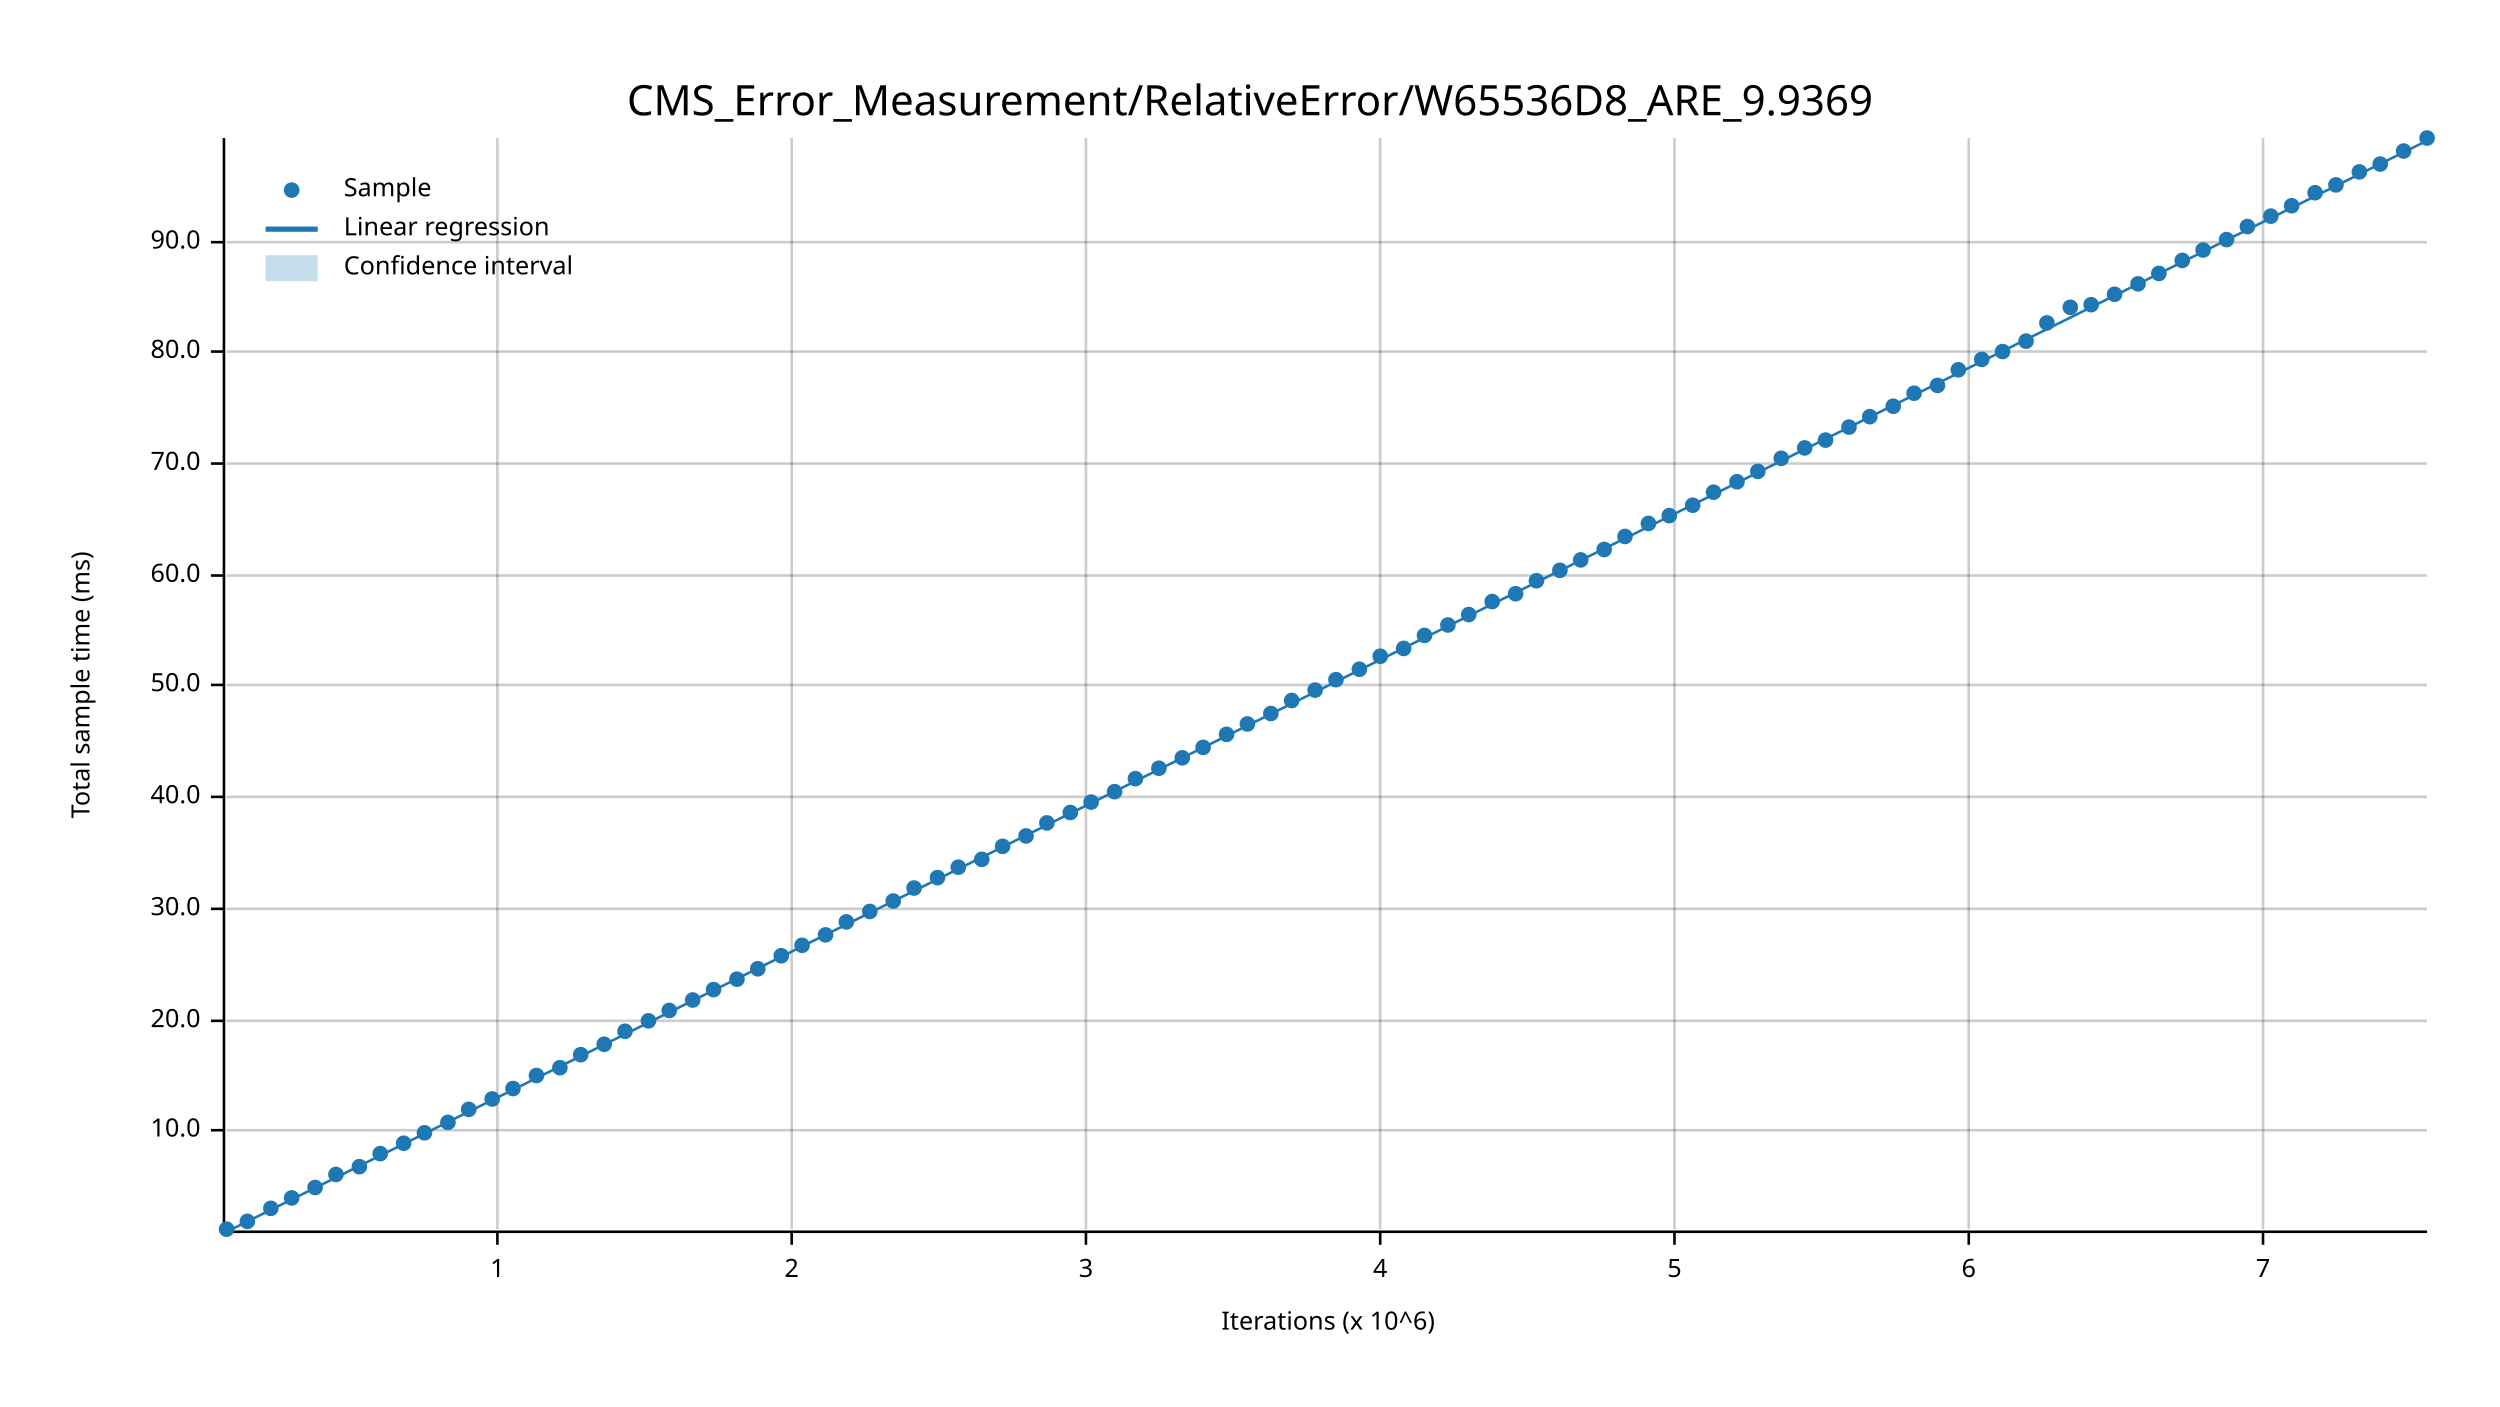
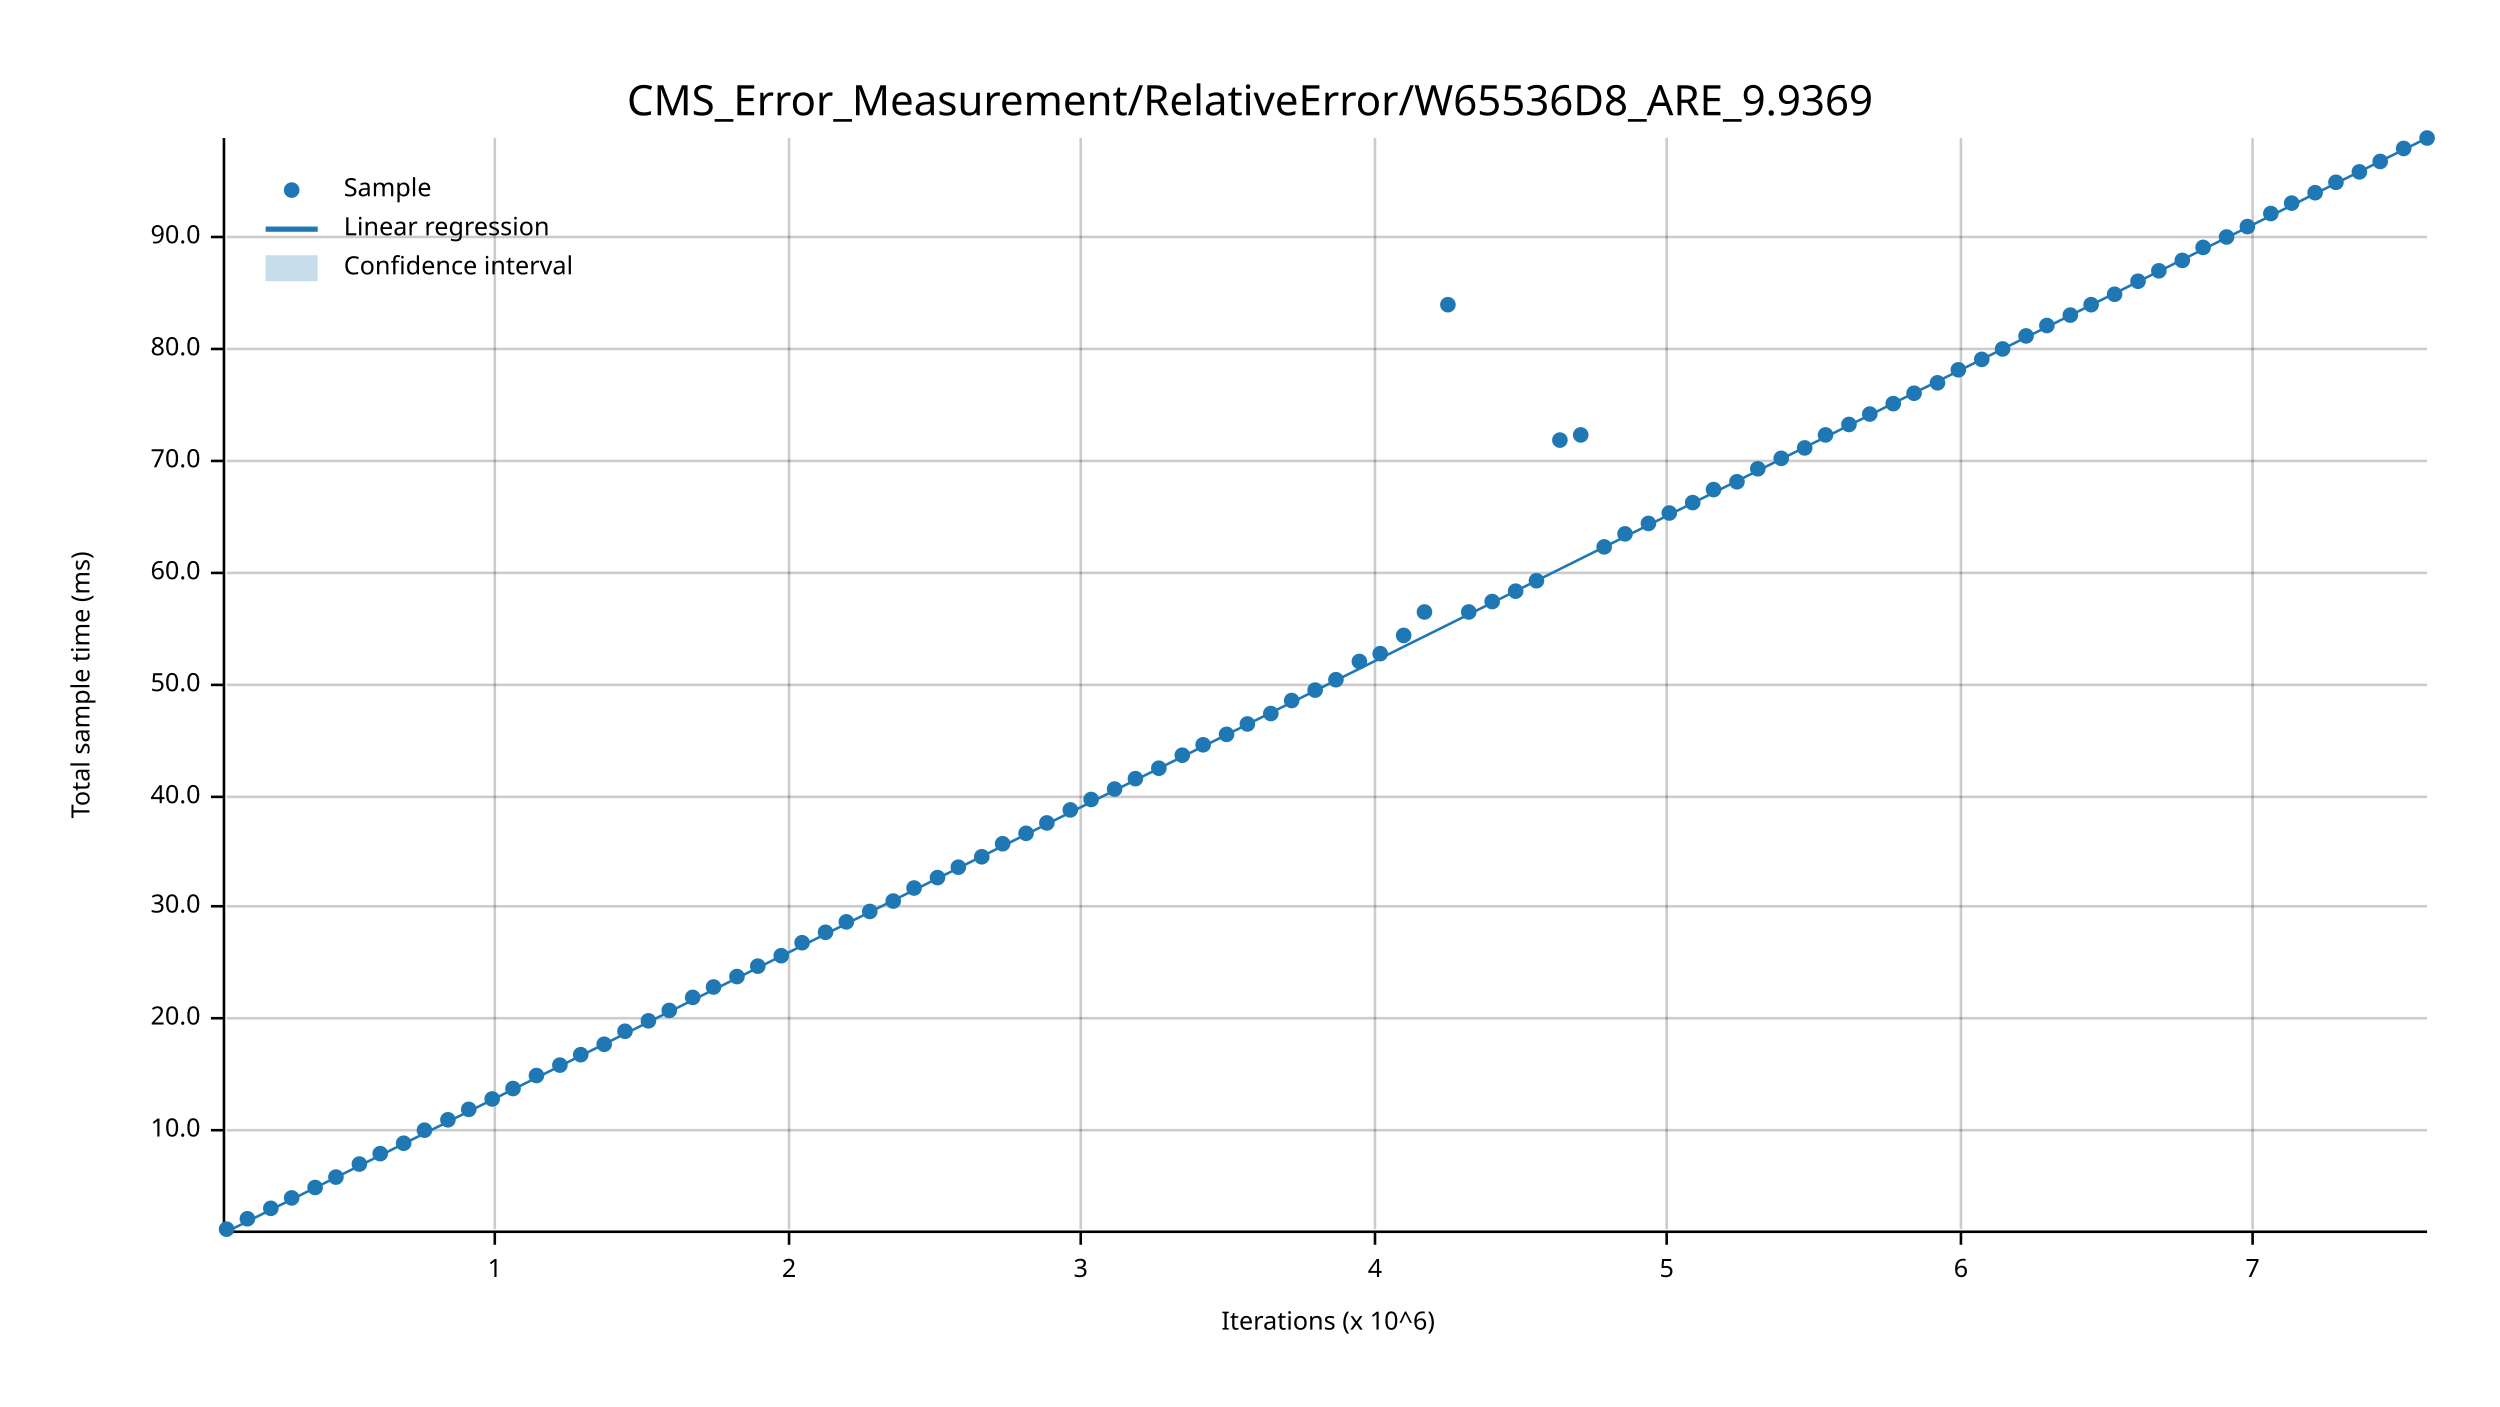
<svg xmlns="http://www.w3.org/2000/svg" width="960" height="540" viewBox="0 0 960 540">
  <text x="480" y="32" dy="0.76em" text-anchor="middle" font-family="sans-serif" font-size="16.129" opacity="1" fill="#000000">
CMS_Error_Measurement/RelativeError/W65536D8_ARE_9.9369
</text>
  <text x="27" y="263" dy="0.76em" text-anchor="middle" font-family="sans-serif" font-size="9.677" opacity="1" fill="#000000" transform="rotate(270, 27, 263)">
Total sample time (ms)
</text>
  <text x="510" y="513" dy="-0.5ex" text-anchor="middle" font-family="sans-serif" font-size="9.677" opacity="1" fill="#000000">
Iterations (x 10^6)
</text>
-   <line opacity="0.2" stroke="#000000" stroke-width="1" x1="191" y1="472" x2="191" y2="53" />
-   <line opacity="0.2" stroke="#000000" stroke-width="1" x1="304" y1="472" x2="304" y2="53" />
-   <line opacity="0.2" stroke="#000000" stroke-width="1" x1="417" y1="472" x2="417" y2="53" />
-   <line opacity="0.2" stroke="#000000" stroke-width="1" x1="530" y1="472" x2="530" y2="53" />
-   <line opacity="0.2" stroke="#000000" stroke-width="1" x1="643" y1="472" x2="643" y2="53" />
-   <line opacity="0.2" stroke="#000000" stroke-width="1" x1="756" y1="472" x2="756" y2="53" />
-   <line opacity="0.2" stroke="#000000" stroke-width="1" x1="869" y1="472" x2="869" y2="53" />
+   <line opacity="0.2" stroke="#000000" stroke-width="1" x1="190" y1="472" x2="190" y2="53" />
+   <line opacity="0.2" stroke="#000000" stroke-width="1" x1="303" y1="472" x2="303" y2="53" />
+   <line opacity="0.2" stroke="#000000" stroke-width="1" x1="415" y1="472" x2="415" y2="53" />
+   <line opacity="0.2" stroke="#000000" stroke-width="1" x1="528" y1="472" x2="528" y2="53" />
+   <line opacity="0.2" stroke="#000000" stroke-width="1" x1="640" y1="472" x2="640" y2="53" />
+   <line opacity="0.2" stroke="#000000" stroke-width="1" x1="753" y1="472" x2="753" y2="53" />
+   <line opacity="0.2" stroke="#000000" stroke-width="1" x1="865" y1="472" x2="865" y2="53" />
  <line opacity="0.2" stroke="#000000" stroke-width="1" x1="87" y1="434" x2="932" y2="434" />
-   <line opacity="0.2" stroke="#000000" stroke-width="1" x1="87" y1="392" x2="932" y2="392" />
-   <line opacity="0.2" stroke="#000000" stroke-width="1" x1="87" y1="349" x2="932" y2="349" />
+   <line opacity="0.2" stroke="#000000" stroke-width="1" x1="87" y1="391" x2="932" y2="391" />
+   <line opacity="0.2" stroke="#000000" stroke-width="1" x1="87" y1="348" x2="932" y2="348" />
  <line opacity="0.2" stroke="#000000" stroke-width="1" x1="87" y1="306" x2="932" y2="306" />
  <line opacity="0.2" stroke="#000000" stroke-width="1" x1="87" y1="263" x2="932" y2="263" />
-   <line opacity="0.2" stroke="#000000" stroke-width="1" x1="87" y1="221" x2="932" y2="221" />
-   <line opacity="0.2" stroke="#000000" stroke-width="1" x1="87" y1="178" x2="932" y2="178" />
-   <line opacity="0.2" stroke="#000000" stroke-width="1" x1="87" y1="135" x2="932" y2="135" />
-   <line opacity="0.2" stroke="#000000" stroke-width="1" x1="87" y1="93" x2="932" y2="93" />
+   <line opacity="0.2" stroke="#000000" stroke-width="1" x1="87" y1="220" x2="932" y2="220" />
+   <line opacity="0.2" stroke="#000000" stroke-width="1" x1="87" y1="177" x2="932" y2="177" />
+   <line opacity="0.2" stroke="#000000" stroke-width="1" x1="87" y1="134" x2="932" y2="134" />
+   <line opacity="0.2" stroke="#000000" stroke-width="1" x1="87" y1="91" x2="932" y2="91" />
  <polyline fill="none" opacity="1" stroke="#000000" stroke-width="1" points="86,53 86,472 " />
  <text x="77" y="434" dy="0.5ex" text-anchor="end" font-family="sans-serif" font-size="9.677" opacity="1" fill="#000000">
10.0
</text>
  <polyline fill="none" opacity="1" stroke="#000000" stroke-width="1" points="81,434 86,434 " />
-   <text x="77" y="392" dy="0.5ex" text-anchor="end" font-family="sans-serif" font-size="9.677" opacity="1" fill="#000000">
+   <text x="77" y="391" dy="0.5ex" text-anchor="end" font-family="sans-serif" font-size="9.677" opacity="1" fill="#000000">
20.0
</text>
-   <polyline fill="none" opacity="1" stroke="#000000" stroke-width="1" points="81,392 86,392 " />
-   <text x="77" y="349" dy="0.5ex" text-anchor="end" font-family="sans-serif" font-size="9.677" opacity="1" fill="#000000">
+   <polyline fill="none" opacity="1" stroke="#000000" stroke-width="1" points="81,391 86,391 " />
+   <text x="77" y="348" dy="0.5ex" text-anchor="end" font-family="sans-serif" font-size="9.677" opacity="1" fill="#000000">
30.0
</text>
-   <polyline fill="none" opacity="1" stroke="#000000" stroke-width="1" points="81,349 86,349 " />
+   <polyline fill="none" opacity="1" stroke="#000000" stroke-width="1" points="81,348 86,348 " />
  <text x="77" y="306" dy="0.5ex" text-anchor="end" font-family="sans-serif" font-size="9.677" opacity="1" fill="#000000">
40.0
</text>
  <polyline fill="none" opacity="1" stroke="#000000" stroke-width="1" points="81,306 86,306 " />
  <text x="77" y="263" dy="0.5ex" text-anchor="end" font-family="sans-serif" font-size="9.677" opacity="1" fill="#000000">
50.0
</text>
  <polyline fill="none" opacity="1" stroke="#000000" stroke-width="1" points="81,263 86,263 " />
-   <text x="77" y="221" dy="0.5ex" text-anchor="end" font-family="sans-serif" font-size="9.677" opacity="1" fill="#000000">
+   <text x="77" y="220" dy="0.5ex" text-anchor="end" font-family="sans-serif" font-size="9.677" opacity="1" fill="#000000">
60.0
</text>
-   <polyline fill="none" opacity="1" stroke="#000000" stroke-width="1" points="81,221 86,221 " />
-   <text x="77" y="178" dy="0.5ex" text-anchor="end" font-family="sans-serif" font-size="9.677" opacity="1" fill="#000000">
+   <polyline fill="none" opacity="1" stroke="#000000" stroke-width="1" points="81,220 86,220 " />
+   <text x="77" y="177" dy="0.5ex" text-anchor="end" font-family="sans-serif" font-size="9.677" opacity="1" fill="#000000">
70.0
</text>
-   <polyline fill="none" opacity="1" stroke="#000000" stroke-width="1" points="81,178 86,178 " />
-   <text x="77" y="135" dy="0.5ex" text-anchor="end" font-family="sans-serif" font-size="9.677" opacity="1" fill="#000000">
+   <polyline fill="none" opacity="1" stroke="#000000" stroke-width="1" points="81,177 86,177 " />
+   <text x="77" y="134" dy="0.5ex" text-anchor="end" font-family="sans-serif" font-size="9.677" opacity="1" fill="#000000">
80.0
</text>
-   <polyline fill="none" opacity="1" stroke="#000000" stroke-width="1" points="81,135 86,135 " />
-   <text x="77" y="93" dy="0.5ex" text-anchor="end" font-family="sans-serif" font-size="9.677" opacity="1" fill="#000000">
+   <polyline fill="none" opacity="1" stroke="#000000" stroke-width="1" points="81,134 86,134 " />
+   <text x="77" y="91" dy="0.5ex" text-anchor="end" font-family="sans-serif" font-size="9.677" opacity="1" fill="#000000">
90.0
</text>
-   <polyline fill="none" opacity="1" stroke="#000000" stroke-width="1" points="81,93 86,93 " />
+   <polyline fill="none" opacity="1" stroke="#000000" stroke-width="1" points="81,91 86,91 " />
  <polyline fill="none" opacity="1" stroke="#000000" stroke-width="1" points="87,473 932,473 " />
-   <text x="191" y="483" dy="0.76em" text-anchor="middle" font-family="sans-serif" font-size="9.677" opacity="1" fill="#000000">
+   <text x="190" y="483" dy="0.76em" text-anchor="middle" font-family="sans-serif" font-size="9.677" opacity="1" fill="#000000">
1
</text>
-   <polyline fill="none" opacity="1" stroke="#000000" stroke-width="1" points="191,473 191,478 " />
-   <text x="304" y="483" dy="0.76em" text-anchor="middle" font-family="sans-serif" font-size="9.677" opacity="1" fill="#000000">
+   <polyline fill="none" opacity="1" stroke="#000000" stroke-width="1" points="190,473 190,478 " />
+   <text x="303" y="483" dy="0.76em" text-anchor="middle" font-family="sans-serif" font-size="9.677" opacity="1" fill="#000000">
2
</text>
-   <polyline fill="none" opacity="1" stroke="#000000" stroke-width="1" points="304,473 304,478 " />
-   <text x="417" y="483" dy="0.76em" text-anchor="middle" font-family="sans-serif" font-size="9.677" opacity="1" fill="#000000">
+   <polyline fill="none" opacity="1" stroke="#000000" stroke-width="1" points="303,473 303,478 " />
+   <text x="415" y="483" dy="0.76em" text-anchor="middle" font-family="sans-serif" font-size="9.677" opacity="1" fill="#000000">
3
</text>
-   <polyline fill="none" opacity="1" stroke="#000000" stroke-width="1" points="417,473 417,478 " />
-   <text x="530" y="483" dy="0.76em" text-anchor="middle" font-family="sans-serif" font-size="9.677" opacity="1" fill="#000000">
+   <polyline fill="none" opacity="1" stroke="#000000" stroke-width="1" points="415,473 415,478 " />
+   <text x="528" y="483" dy="0.76em" text-anchor="middle" font-family="sans-serif" font-size="9.677" opacity="1" fill="#000000">
4
</text>
-   <polyline fill="none" opacity="1" stroke="#000000" stroke-width="1" points="530,473 530,478 " />
-   <text x="643" y="483" dy="0.76em" text-anchor="middle" font-family="sans-serif" font-size="9.677" opacity="1" fill="#000000">
+   <polyline fill="none" opacity="1" stroke="#000000" stroke-width="1" points="528,473 528,478 " />
+   <text x="640" y="483" dy="0.76em" text-anchor="middle" font-family="sans-serif" font-size="9.677" opacity="1" fill="#000000">
5
</text>
-   <polyline fill="none" opacity="1" stroke="#000000" stroke-width="1" points="643,473 643,478 " />
-   <text x="756" y="483" dy="0.76em" text-anchor="middle" font-family="sans-serif" font-size="9.677" opacity="1" fill="#000000">
+   <polyline fill="none" opacity="1" stroke="#000000" stroke-width="1" points="640,473 640,478 " />
+   <text x="753" y="483" dy="0.76em" text-anchor="middle" font-family="sans-serif" font-size="9.677" opacity="1" fill="#000000">
6
</text>
-   <polyline fill="none" opacity="1" stroke="#000000" stroke-width="1" points="756,473 756,478 " />
-   <text x="869" y="483" dy="0.76em" text-anchor="middle" font-family="sans-serif" font-size="9.677" opacity="1" fill="#000000">
+   <polyline fill="none" opacity="1" stroke="#000000" stroke-width="1" points="753,473 753,478 " />
+   <text x="865" y="483" dy="0.76em" text-anchor="middle" font-family="sans-serif" font-size="9.677" opacity="1" fill="#000000">
7
</text>
-   <polyline fill="none" opacity="1" stroke="#000000" stroke-width="1" points="869,473 869,478 " />
+   <polyline fill="none" opacity="1" stroke="#000000" stroke-width="1" points="865,473 865,478 " />
  <circle cx="87" cy="472" r="3" opacity="1" fill="#1F78B4" stroke="none" stroke-width="1" />
-   <circle cx="95" cy="469" r="3" opacity="1" fill="#1F78B4" stroke="none" stroke-width="1" />
+   <circle cx="95" cy="468" r="3" opacity="1" fill="#1F78B4" stroke="none" stroke-width="1" />
  <circle cx="104" cy="464" r="3" opacity="1" fill="#1F78B4" stroke="none" stroke-width="1" />
  <circle cx="112" cy="460" r="3" opacity="1" fill="#1F78B4" stroke="none" stroke-width="1" />
  <circle cx="121" cy="456" r="3" opacity="1" fill="#1F78B4" stroke="none" stroke-width="1" />
-   <circle cx="129" cy="451" r="3" opacity="1" fill="#1F78B4" stroke="none" stroke-width="1" />
-   <circle cx="138" cy="448" r="3" opacity="1" fill="#1F78B4" stroke="none" stroke-width="1" />
+   <circle cx="129" cy="452" r="3" opacity="1" fill="#1F78B4" stroke="none" stroke-width="1" />
+   <circle cx="138" cy="447" r="3" opacity="1" fill="#1F78B4" stroke="none" stroke-width="1" />
  <circle cx="146" cy="443" r="3" opacity="1" fill="#1F78B4" stroke="none" stroke-width="1" />
  <circle cx="155" cy="439" r="3" opacity="1" fill="#1F78B4" stroke="none" stroke-width="1" />
-   <circle cx="163" cy="435" r="3" opacity="1" fill="#1F78B4" stroke="none" stroke-width="1" />
-   <circle cx="172" cy="431" r="3" opacity="1" fill="#1F78B4" stroke="none" stroke-width="1" />
+   <circle cx="163" cy="434" r="3" opacity="1" fill="#1F78B4" stroke="none" stroke-width="1" />
+   <circle cx="172" cy="430" r="3" opacity="1" fill="#1F78B4" stroke="none" stroke-width="1" />
  <circle cx="180" cy="426" r="3" opacity="1" fill="#1F78B4" stroke="none" stroke-width="1" />
  <circle cx="189" cy="422" r="3" opacity="1" fill="#1F78B4" stroke="none" stroke-width="1" />
  <circle cx="197" cy="418" r="3" opacity="1" fill="#1F78B4" stroke="none" stroke-width="1" />
  <circle cx="206" cy="413" r="3" opacity="1" fill="#1F78B4" stroke="none" stroke-width="1" />
-   <circle cx="215" cy="410" r="3" opacity="1" fill="#1F78B4" stroke="none" stroke-width="1" />
+   <circle cx="215" cy="409" r="3" opacity="1" fill="#1F78B4" stroke="none" stroke-width="1" />
  <circle cx="223" cy="405" r="3" opacity="1" fill="#1F78B4" stroke="none" stroke-width="1" />
  <circle cx="232" cy="401" r="3" opacity="1" fill="#1F78B4" stroke="none" stroke-width="1" />
  <circle cx="240" cy="396" r="3" opacity="1" fill="#1F78B4" stroke="none" stroke-width="1" />
  <circle cx="249" cy="392" r="3" opacity="1" fill="#1F78B4" stroke="none" stroke-width="1" />
  <circle cx="257" cy="388" r="3" opacity="1" fill="#1F78B4" stroke="none" stroke-width="1" />
-   <circle cx="266" cy="384" r="3" opacity="1" fill="#1F78B4" stroke="none" stroke-width="1" />
-   <circle cx="274" cy="380" r="3" opacity="1" fill="#1F78B4" stroke="none" stroke-width="1" />
-   <circle cx="283" cy="376" r="3" opacity="1" fill="#1F78B4" stroke="none" stroke-width="1" />
-   <circle cx="291" cy="372" r="3" opacity="1" fill="#1F78B4" stroke="none" stroke-width="1" />
+   <circle cx="266" cy="383" r="3" opacity="1" fill="#1F78B4" stroke="none" stroke-width="1" />
+   <circle cx="274" cy="379" r="3" opacity="1" fill="#1F78B4" stroke="none" stroke-width="1" />
+   <circle cx="283" cy="375" r="3" opacity="1" fill="#1F78B4" stroke="none" stroke-width="1" />
+   <circle cx="291" cy="371" r="3" opacity="1" fill="#1F78B4" stroke="none" stroke-width="1" />
  <circle cx="300" cy="367" r="3" opacity="1" fill="#1F78B4" stroke="none" stroke-width="1" />
-   <circle cx="308" cy="363" r="3" opacity="1" fill="#1F78B4" stroke="none" stroke-width="1" />
-   <circle cx="317" cy="359" r="3" opacity="1" fill="#1F78B4" stroke="none" stroke-width="1" />
+   <circle cx="308" cy="362" r="3" opacity="1" fill="#1F78B4" stroke="none" stroke-width="1" />
+   <circle cx="317" cy="358" r="3" opacity="1" fill="#1F78B4" stroke="none" stroke-width="1" />
  <circle cx="325" cy="354" r="3" opacity="1" fill="#1F78B4" stroke="none" stroke-width="1" />
  <circle cx="334" cy="350" r="3" opacity="1" fill="#1F78B4" stroke="none" stroke-width="1" />
  <circle cx="343" cy="346" r="3" opacity="1" fill="#1F78B4" stroke="none" stroke-width="1" />
  <circle cx="351" cy="341" r="3" opacity="1" fill="#1F78B4" stroke="none" stroke-width="1" />
  <circle cx="360" cy="337" r="3" opacity="1" fill="#1F78B4" stroke="none" stroke-width="1" />
  <circle cx="368" cy="333" r="3" opacity="1" fill="#1F78B4" stroke="none" stroke-width="1" />
-   <circle cx="377" cy="330" r="3" opacity="1" fill="#1F78B4" stroke="none" stroke-width="1" />
-   <circle cx="385" cy="325" r="3" opacity="1" fill="#1F78B4" stroke="none" stroke-width="1" />
-   <circle cx="394" cy="321" r="3" opacity="1" fill="#1F78B4" stroke="none" stroke-width="1" />
+   <circle cx="377" cy="329" r="3" opacity="1" fill="#1F78B4" stroke="none" stroke-width="1" />
+   <circle cx="385" cy="324" r="3" opacity="1" fill="#1F78B4" stroke="none" stroke-width="1" />
+   <circle cx="394" cy="320" r="3" opacity="1" fill="#1F78B4" stroke="none" stroke-width="1" />
  <circle cx="402" cy="316" r="3" opacity="1" fill="#1F78B4" stroke="none" stroke-width="1" />
-   <circle cx="411" cy="312" r="3" opacity="1" fill="#1F78B4" stroke="none" stroke-width="1" />
-   <circle cx="419" cy="308" r="3" opacity="1" fill="#1F78B4" stroke="none" stroke-width="1" />
-   <circle cx="428" cy="304" r="3" opacity="1" fill="#1F78B4" stroke="none" stroke-width="1" />
+   <circle cx="411" cy="311" r="3" opacity="1" fill="#1F78B4" stroke="none" stroke-width="1" />
+   <circle cx="419" cy="307" r="3" opacity="1" fill="#1F78B4" stroke="none" stroke-width="1" />
+   <circle cx="428" cy="303" r="3" opacity="1" fill="#1F78B4" stroke="none" stroke-width="1" />
  <circle cx="436" cy="299" r="3" opacity="1" fill="#1F78B4" stroke="none" stroke-width="1" />
  <circle cx="445" cy="295" r="3" opacity="1" fill="#1F78B4" stroke="none" stroke-width="1" />
-   <circle cx="454" cy="291" r="3" opacity="1" fill="#1F78B4" stroke="none" stroke-width="1" />
-   <circle cx="462" cy="287" r="3" opacity="1" fill="#1F78B4" stroke="none" stroke-width="1" />
+   <circle cx="454" cy="290" r="3" opacity="1" fill="#1F78B4" stroke="none" stroke-width="1" />
+   <circle cx="462" cy="286" r="3" opacity="1" fill="#1F78B4" stroke="none" stroke-width="1" />
  <circle cx="471" cy="282" r="3" opacity="1" fill="#1F78B4" stroke="none" stroke-width="1" />
  <circle cx="479" cy="278" r="3" opacity="1" fill="#1F78B4" stroke="none" stroke-width="1" />
  <circle cx="488" cy="274" r="3" opacity="1" fill="#1F78B4" stroke="none" stroke-width="1" />
  <circle cx="496" cy="269" r="3" opacity="1" fill="#1F78B4" stroke="none" stroke-width="1" />
  <circle cx="505" cy="265" r="3" opacity="1" fill="#1F78B4" stroke="none" stroke-width="1" />
  <circle cx="513" cy="261" r="3" opacity="1" fill="#1F78B4" stroke="none" stroke-width="1" />
-   <circle cx="522" cy="257" r="3" opacity="1" fill="#1F78B4" stroke="none" stroke-width="1" />
-   <circle cx="530" cy="252" r="3" opacity="1" fill="#1F78B4" stroke="none" stroke-width="1" />
-   <circle cx="539" cy="249" r="3" opacity="1" fill="#1F78B4" stroke="none" stroke-width="1" />
-   <circle cx="547" cy="244" r="3" opacity="1" fill="#1F78B4" stroke="none" stroke-width="1" />
-   <circle cx="556" cy="240" r="3" opacity="1" fill="#1F78B4" stroke="none" stroke-width="1" />
-   <circle cx="564" cy="236" r="3" opacity="1" fill="#1F78B4" stroke="none" stroke-width="1" />
+   <circle cx="522" cy="254" r="3" opacity="1" fill="#1F78B4" stroke="none" stroke-width="1" />
+   <circle cx="530" cy="251" r="3" opacity="1" fill="#1F78B4" stroke="none" stroke-width="1" />
+   <circle cx="539" cy="244" r="3" opacity="1" fill="#1F78B4" stroke="none" stroke-width="1" />
+   <circle cx="547" cy="235" r="3" opacity="1" fill="#1F78B4" stroke="none" stroke-width="1" />
+   <circle cx="556" cy="117" r="3" opacity="1" fill="#1F78B4" stroke="none" stroke-width="1" />
+   <circle cx="564" cy="235" r="3" opacity="1" fill="#1F78B4" stroke="none" stroke-width="1" />
  <circle cx="573" cy="231" r="3" opacity="1" fill="#1F78B4" stroke="none" stroke-width="1" />
-   <circle cx="582" cy="228" r="3" opacity="1" fill="#1F78B4" stroke="none" stroke-width="1" />
+   <circle cx="582" cy="227" r="3" opacity="1" fill="#1F78B4" stroke="none" stroke-width="1" />
  <circle cx="590" cy="223" r="3" opacity="1" fill="#1F78B4" stroke="none" stroke-width="1" />
-   <circle cx="599" cy="219" r="3" opacity="1" fill="#1F78B4" stroke="none" stroke-width="1" />
-   <circle cx="607" cy="215" r="3" opacity="1" fill="#1F78B4" stroke="none" stroke-width="1" />
-   <circle cx="616" cy="211" r="3" opacity="1" fill="#1F78B4" stroke="none" stroke-width="1" />
-   <circle cx="624" cy="206" r="3" opacity="1" fill="#1F78B4" stroke="none" stroke-width="1" />
+   <circle cx="599" cy="169" r="3" opacity="1" fill="#1F78B4" stroke="none" stroke-width="1" />
+   <circle cx="607" cy="167" r="3" opacity="1" fill="#1F78B4" stroke="none" stroke-width="1" />
+   <circle cx="616" cy="210" r="3" opacity="1" fill="#1F78B4" stroke="none" stroke-width="1" />
+   <circle cx="624" cy="205" r="3" opacity="1" fill="#1F78B4" stroke="none" stroke-width="1" />
  <circle cx="633" cy="201" r="3" opacity="1" fill="#1F78B4" stroke="none" stroke-width="1" />
-   <circle cx="641" cy="198" r="3" opacity="1" fill="#1F78B4" stroke="none" stroke-width="1" />
-   <circle cx="650" cy="194" r="3" opacity="1" fill="#1F78B4" stroke="none" stroke-width="1" />
-   <circle cx="658" cy="189" r="3" opacity="1" fill="#1F78B4" stroke="none" stroke-width="1" />
+   <circle cx="641" cy="197" r="3" opacity="1" fill="#1F78B4" stroke="none" stroke-width="1" />
+   <circle cx="650" cy="193" r="3" opacity="1" fill="#1F78B4" stroke="none" stroke-width="1" />
+   <circle cx="658" cy="188" r="3" opacity="1" fill="#1F78B4" stroke="none" stroke-width="1" />
  <circle cx="667" cy="185" r="3" opacity="1" fill="#1F78B4" stroke="none" stroke-width="1" />
-   <circle cx="675" cy="181" r="3" opacity="1" fill="#1F78B4" stroke="none" stroke-width="1" />
+   <circle cx="675" cy="180" r="3" opacity="1" fill="#1F78B4" stroke="none" stroke-width="1" />
  <circle cx="684" cy="176" r="3" opacity="1" fill="#1F78B4" stroke="none" stroke-width="1" />
  <circle cx="693" cy="172" r="3" opacity="1" fill="#1F78B4" stroke="none" stroke-width="1" />
-   <circle cx="701" cy="169" r="3" opacity="1" fill="#1F78B4" stroke="none" stroke-width="1" />
-   <circle cx="710" cy="164" r="3" opacity="1" fill="#1F78B4" stroke="none" stroke-width="1" />
-   <circle cx="718" cy="160" r="3" opacity="1" fill="#1F78B4" stroke="none" stroke-width="1" />
-   <circle cx="727" cy="156" r="3" opacity="1" fill="#1F78B4" stroke="none" stroke-width="1" />
+   <circle cx="701" cy="167" r="3" opacity="1" fill="#1F78B4" stroke="none" stroke-width="1" />
+   <circle cx="710" cy="163" r="3" opacity="1" fill="#1F78B4" stroke="none" stroke-width="1" />
+   <circle cx="718" cy="159" r="3" opacity="1" fill="#1F78B4" stroke="none" stroke-width="1" />
+   <circle cx="727" cy="155" r="3" opacity="1" fill="#1F78B4" stroke="none" stroke-width="1" />
  <circle cx="735" cy="151" r="3" opacity="1" fill="#1F78B4" stroke="none" stroke-width="1" />
-   <circle cx="744" cy="148" r="3" opacity="1" fill="#1F78B4" stroke="none" stroke-width="1" />
+   <circle cx="744" cy="147" r="3" opacity="1" fill="#1F78B4" stroke="none" stroke-width="1" />
  <circle cx="752" cy="142" r="3" opacity="1" fill="#1F78B4" stroke="none" stroke-width="1" />
  <circle cx="761" cy="138" r="3" opacity="1" fill="#1F78B4" stroke="none" stroke-width="1" />
-   <circle cx="769" cy="135" r="3" opacity="1" fill="#1F78B4" stroke="none" stroke-width="1" />
-   <circle cx="778" cy="131" r="3" opacity="1" fill="#1F78B4" stroke="none" stroke-width="1" />
-   <circle cx="786" cy="124" r="3" opacity="1" fill="#1F78B4" stroke="none" stroke-width="1" />
-   <circle cx="795" cy="118" r="3" opacity="1" fill="#1F78B4" stroke="none" stroke-width="1" />
+   <circle cx="769" cy="134" r="3" opacity="1" fill="#1F78B4" stroke="none" stroke-width="1" />
+   <circle cx="778" cy="129" r="3" opacity="1" fill="#1F78B4" stroke="none" stroke-width="1" />
+   <circle cx="786" cy="125" r="3" opacity="1" fill="#1F78B4" stroke="none" stroke-width="1" />
+   <circle cx="795" cy="121" r="3" opacity="1" fill="#1F78B4" stroke="none" stroke-width="1" />
  <circle cx="803" cy="117" r="3" opacity="1" fill="#1F78B4" stroke="none" stroke-width="1" />
  <circle cx="812" cy="113" r="3" opacity="1" fill="#1F78B4" stroke="none" stroke-width="1" />
-   <circle cx="821" cy="109" r="3" opacity="1" fill="#1F78B4" stroke="none" stroke-width="1" />
-   <circle cx="829" cy="105" r="3" opacity="1" fill="#1F78B4" stroke="none" stroke-width="1" />
+   <circle cx="821" cy="108" r="3" opacity="1" fill="#1F78B4" stroke="none" stroke-width="1" />
+   <circle cx="829" cy="104" r="3" opacity="1" fill="#1F78B4" stroke="none" stroke-width="1" />
  <circle cx="838" cy="100" r="3" opacity="1" fill="#1F78B4" stroke="none" stroke-width="1" />
-   <circle cx="846" cy="96" r="3" opacity="1" fill="#1F78B4" stroke="none" stroke-width="1" />
-   <circle cx="855" cy="92" r="3" opacity="1" fill="#1F78B4" stroke="none" stroke-width="1" />
+   <circle cx="846" cy="95" r="3" opacity="1" fill="#1F78B4" stroke="none" stroke-width="1" />
+   <circle cx="855" cy="91" r="3" opacity="1" fill="#1F78B4" stroke="none" stroke-width="1" />
  <circle cx="863" cy="87" r="3" opacity="1" fill="#1F78B4" stroke="none" stroke-width="1" />
-   <circle cx="872" cy="83" r="3" opacity="1" fill="#1F78B4" stroke="none" stroke-width="1" />
-   <circle cx="880" cy="79" r="3" opacity="1" fill="#1F78B4" stroke="none" stroke-width="1" />
+   <circle cx="872" cy="82" r="3" opacity="1" fill="#1F78B4" stroke="none" stroke-width="1" />
+   <circle cx="880" cy="78" r="3" opacity="1" fill="#1F78B4" stroke="none" stroke-width="1" />
  <circle cx="889" cy="74" r="3" opacity="1" fill="#1F78B4" stroke="none" stroke-width="1" />
-   <circle cx="897" cy="71" r="3" opacity="1" fill="#1F78B4" stroke="none" stroke-width="1" />
+   <circle cx="897" cy="70" r="3" opacity="1" fill="#1F78B4" stroke="none" stroke-width="1" />
  <circle cx="906" cy="66" r="3" opacity="1" fill="#1F78B4" stroke="none" stroke-width="1" />
-   <circle cx="914" cy="63" r="3" opacity="1" fill="#1F78B4" stroke="none" stroke-width="1" />
-   <circle cx="923" cy="58" r="3" opacity="1" fill="#1F78B4" stroke="none" stroke-width="1" />
+   <circle cx="914" cy="62" r="3" opacity="1" fill="#1F78B4" stroke="none" stroke-width="1" />
+   <circle cx="923" cy="57" r="3" opacity="1" fill="#1F78B4" stroke="none" stroke-width="1" />
  <circle cx="932" cy="53" r="3" opacity="1" fill="#1F78B4" stroke="none" stroke-width="1" />
-   <polyline fill="none" opacity="1" stroke="#1F78B4" stroke-width="1" points="87,473 932,54 " />
-   <polygon opacity="0.25" fill="#1F78B4" points="87,473 932,54 932,54 " />
+   <polyline fill="none" opacity="1" stroke="#1F78B4" stroke-width="1" points="87,473 932,53 " />
+   <polygon opacity="0.25" fill="#1F78B4" points="87,473 932,53 932,53 " />
  <text x="132" y="68" dy="0.76em" text-anchor="start" font-family="sans-serif" font-size="9.677" opacity="1" fill="#000000">
Sample
</text>
  <text x="132" y="83" dy="0.76em" text-anchor="start" font-family="sans-serif" font-size="9.677" opacity="1" fill="#000000">
Linear regression
</text>
  <text x="132" y="98" dy="0.76em" text-anchor="start" font-family="sans-serif" font-size="9.677" opacity="1" fill="#000000">
Confidence interval
</text>
  <circle cx="112" cy="73" r="3" opacity="1" fill="#1F78B4" stroke="none" stroke-width="1" />
  <polyline fill="none" opacity="1" stroke="#1F78B4" stroke-width="2" points="102,88 122,88 " />
  <rect x="102" y="98" width="20" height="10" opacity="0.25" fill="#1F78B4" stroke="none" />
</svg>
